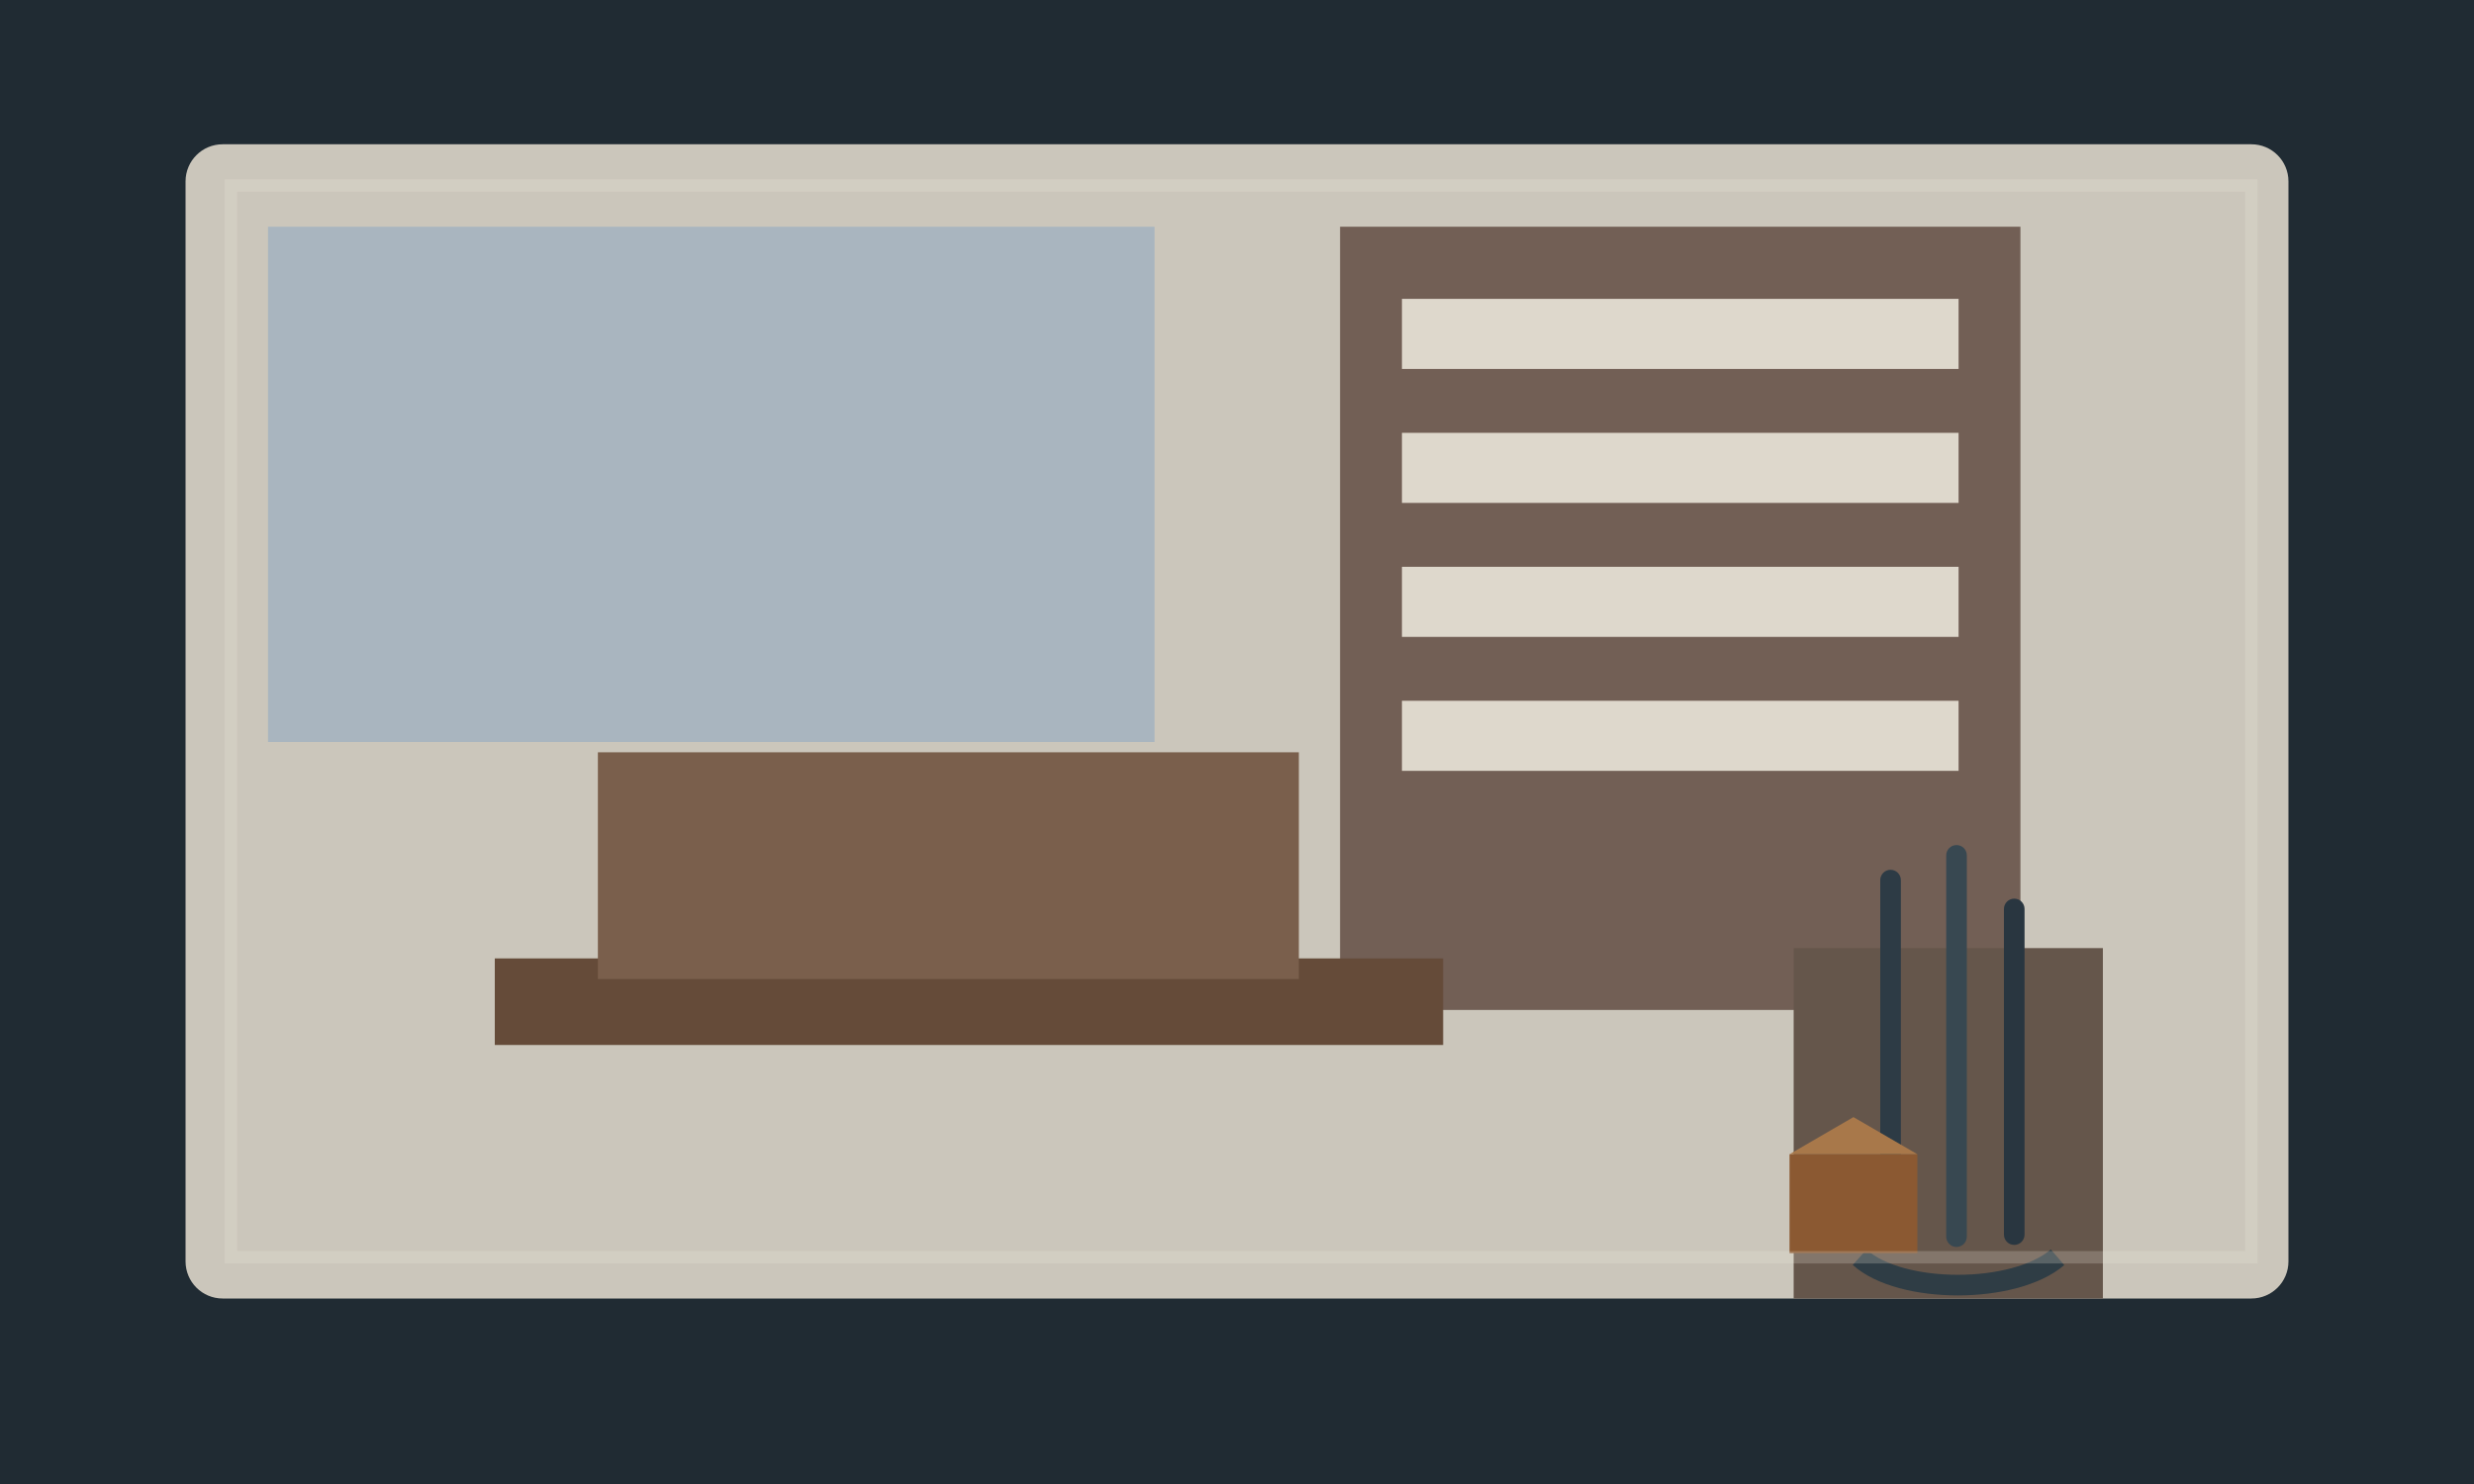
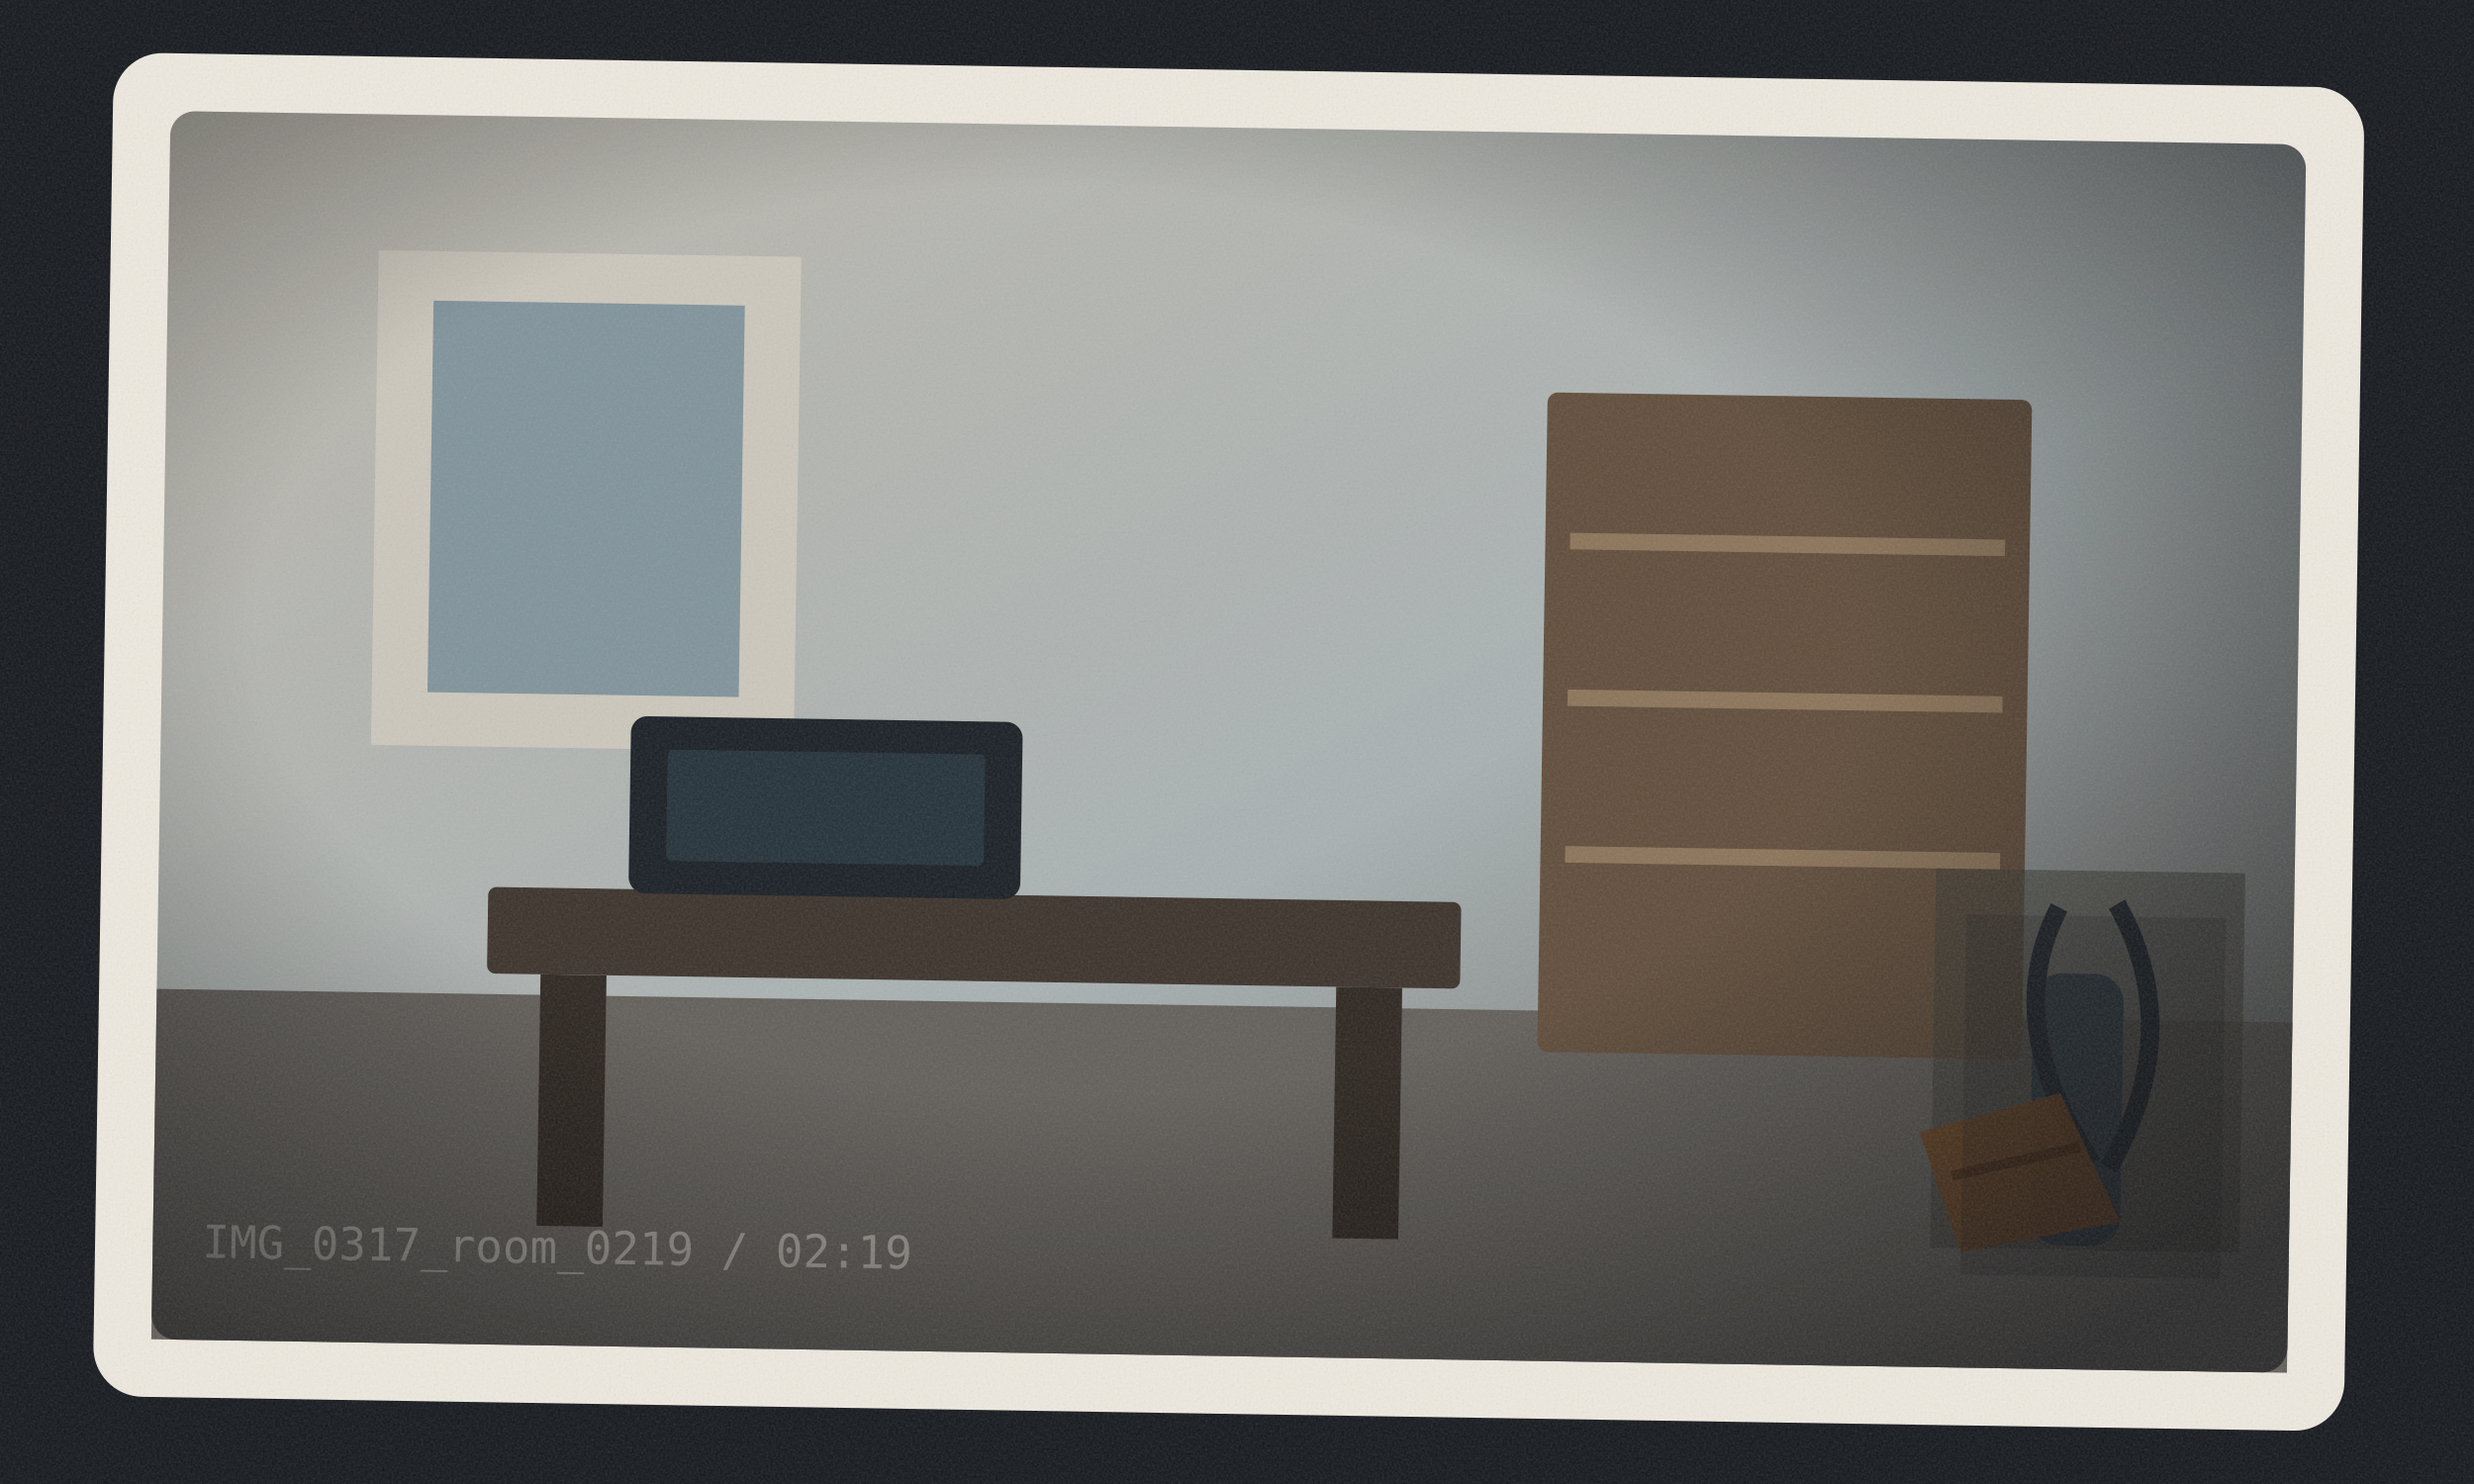
- <svg xmlns="http://www.w3.org/2000/svg" viewBox="0 0 1200 720" role="img" aria-label="3月17日2時19分の部屋。玄関横の傘立ての奥に木箱の角が見える。">
-   <rect width="1200" height="720" fill="#202b33" />
-   <rect x="90" y="70" width="1020" height="560" rx="18" fill="#cbc6bb" />
-   <rect x="130" y="110" width="430" height="250" fill="#a9b5bf" />
-   <rect x="650" y="110" width="330" height="380" fill="#725f55" />
-   <g fill="#ded8cc">
-     <rect x="680" y="145" width="270" height="34" />
-     <rect x="680" y="210" width="270" height="34" />
-     <rect x="680" y="275" width="270" height="34" />
-     <rect x="680" y="340" width="270" height="34" />
+ <svg xmlns="http://www.w3.org/2000/svg" viewBox="0 0 1200 720" role="img" aria-label="3月17日2時19分の部屋写真風。玄関横の傘立ての奥に木箱の角が見える。">
+   <defs>
+     <filter id="grain">
+       <feTurbulence type="fractalNoise" baseFrequency=".86" numOctaves="4" seed="317219" />
+       <feColorMatrix type="saturate" values=".08" />
+       <feComponentTransfer>
+         <feFuncA type="table" tableValues="0 .16" />
+       </feComponentTransfer>
+     </filter>
+     <linearGradient id="wall" x1="0" x2="1" y1="0" y2="1">
+       <stop stop-color="#beb9ae" />
+       <stop offset=".56" stop-color="#a8b1b2" />
+       <stop offset="1" stop-color="#57534f" />
+     </linearGradient>
+     <radialGradient id="vignette" cx=".42" cy=".42" r=".74">
+       <stop offset=".5" stop-color="transparent" />
+       <stop offset="1" stop-color="#07090c" stop-opacity=".62" />
+     </radialGradient>
+   </defs>
+   <rect width="1200" height="720" fill="#14171c" />
+   <g transform="translate(50 34) rotate(.9 550 326)">
+     <rect x="0" y="0" width="1092" height="652" rx="24" fill="#eee9df" />
+     <rect x="28" y="28" width="1036" height="596" rx="12" fill="url(#wall)" />
+     <path d="M28 454h1036v170H28z" fill="#625e59" />
+     <path d="M130 94h205v240H130z" fill="#ccc7bc" />
+     <path d="M157 118h151v190H157z" fill="#80939b" />
+     <rect x="698" y="154" width="235" height="320" rx="5" fill="#604c3a" />
+     <path d="M710 226h211M710 302h211M710 378h211" stroke="#8b7358" stroke-width="8" />
+     <rect x="188" y="402" width="472" height="42" rx="4" fill="#3b312a" />
+     <rect x="214" y="444" width="32" height="122" fill="#2c251f" />
+     <rect x="600" y="444" width="32" height="122" fill="#2c251f" />
+     <rect x="256" y="318" width="190" height="86" rx="8" fill="#181e24" />
+     <rect x="274" y="334" width="154" height="54" rx="3" fill="#233038" />
+     <path d="M890 382h150v184H890z" fill="#413f39" opacity=".55" />
+     <rect x="938" y="432" width="44" height="132" rx="14" fill="#303a40" />
+     <path d="M950 400c-18 36-14 77 18 124M978 398c20 34 26 78-2 128" stroke="#1f252b" stroke-width="9" fill="none" />
+     <path d="M884 510l68-20 30 62-77 16z" fill="#6d431f" opacity=".86" />
+     <path d="M900 531l62-15" stroke="#452812" stroke-width="5" opacity=".7" />
+     <rect x="905" y="404" width="126" height="175" fill="#191b1e" opacity=".2" />
+     <text x="52" y="584" font-family="monospace" font-size="22" fill="#f4efe6" opacity=".48">IMG_0317_room_0219 / 02:19</text>
+     <rect x="28" y="28" width="1036" height="596" rx="12" fill="url(#vignette)" />
+     <rect x="28" y="28" width="1036" height="596" rx="12" filter="url(#grain)" />
  </g>
-   <rect x="240" y="465" width="460" height="42" fill="#654b39" />
-   <rect x="290" y="365" width="340" height="110" fill="#7a5f4c" />
-   <rect x="870" y="460" width="150" height="170" fill="#65564b" />
-   <rect x="912" y="422" width="10" height="182" rx="5" fill="#2d3b45" />
-   <rect x="944" y="410" width="10" height="195" rx="5" fill="#384851" />
-   <rect x="972" y="436" width="10" height="168" rx="5" fill="#293640" />
-   <path d="M902 610c20 18 75 18 96 0" fill="none" stroke="#2f3d45" stroke-width="10" />
-   <path d="M868 560h62v48h-62z" fill="#8b5932" />
-   <path d="M868 560l31-18 31 18" fill="#a8784a" />
-   <rect x="112" y="90" width="980" height="520" fill="none" stroke="#eee9dc" stroke-width="6" opacity=".22" />
</svg>
